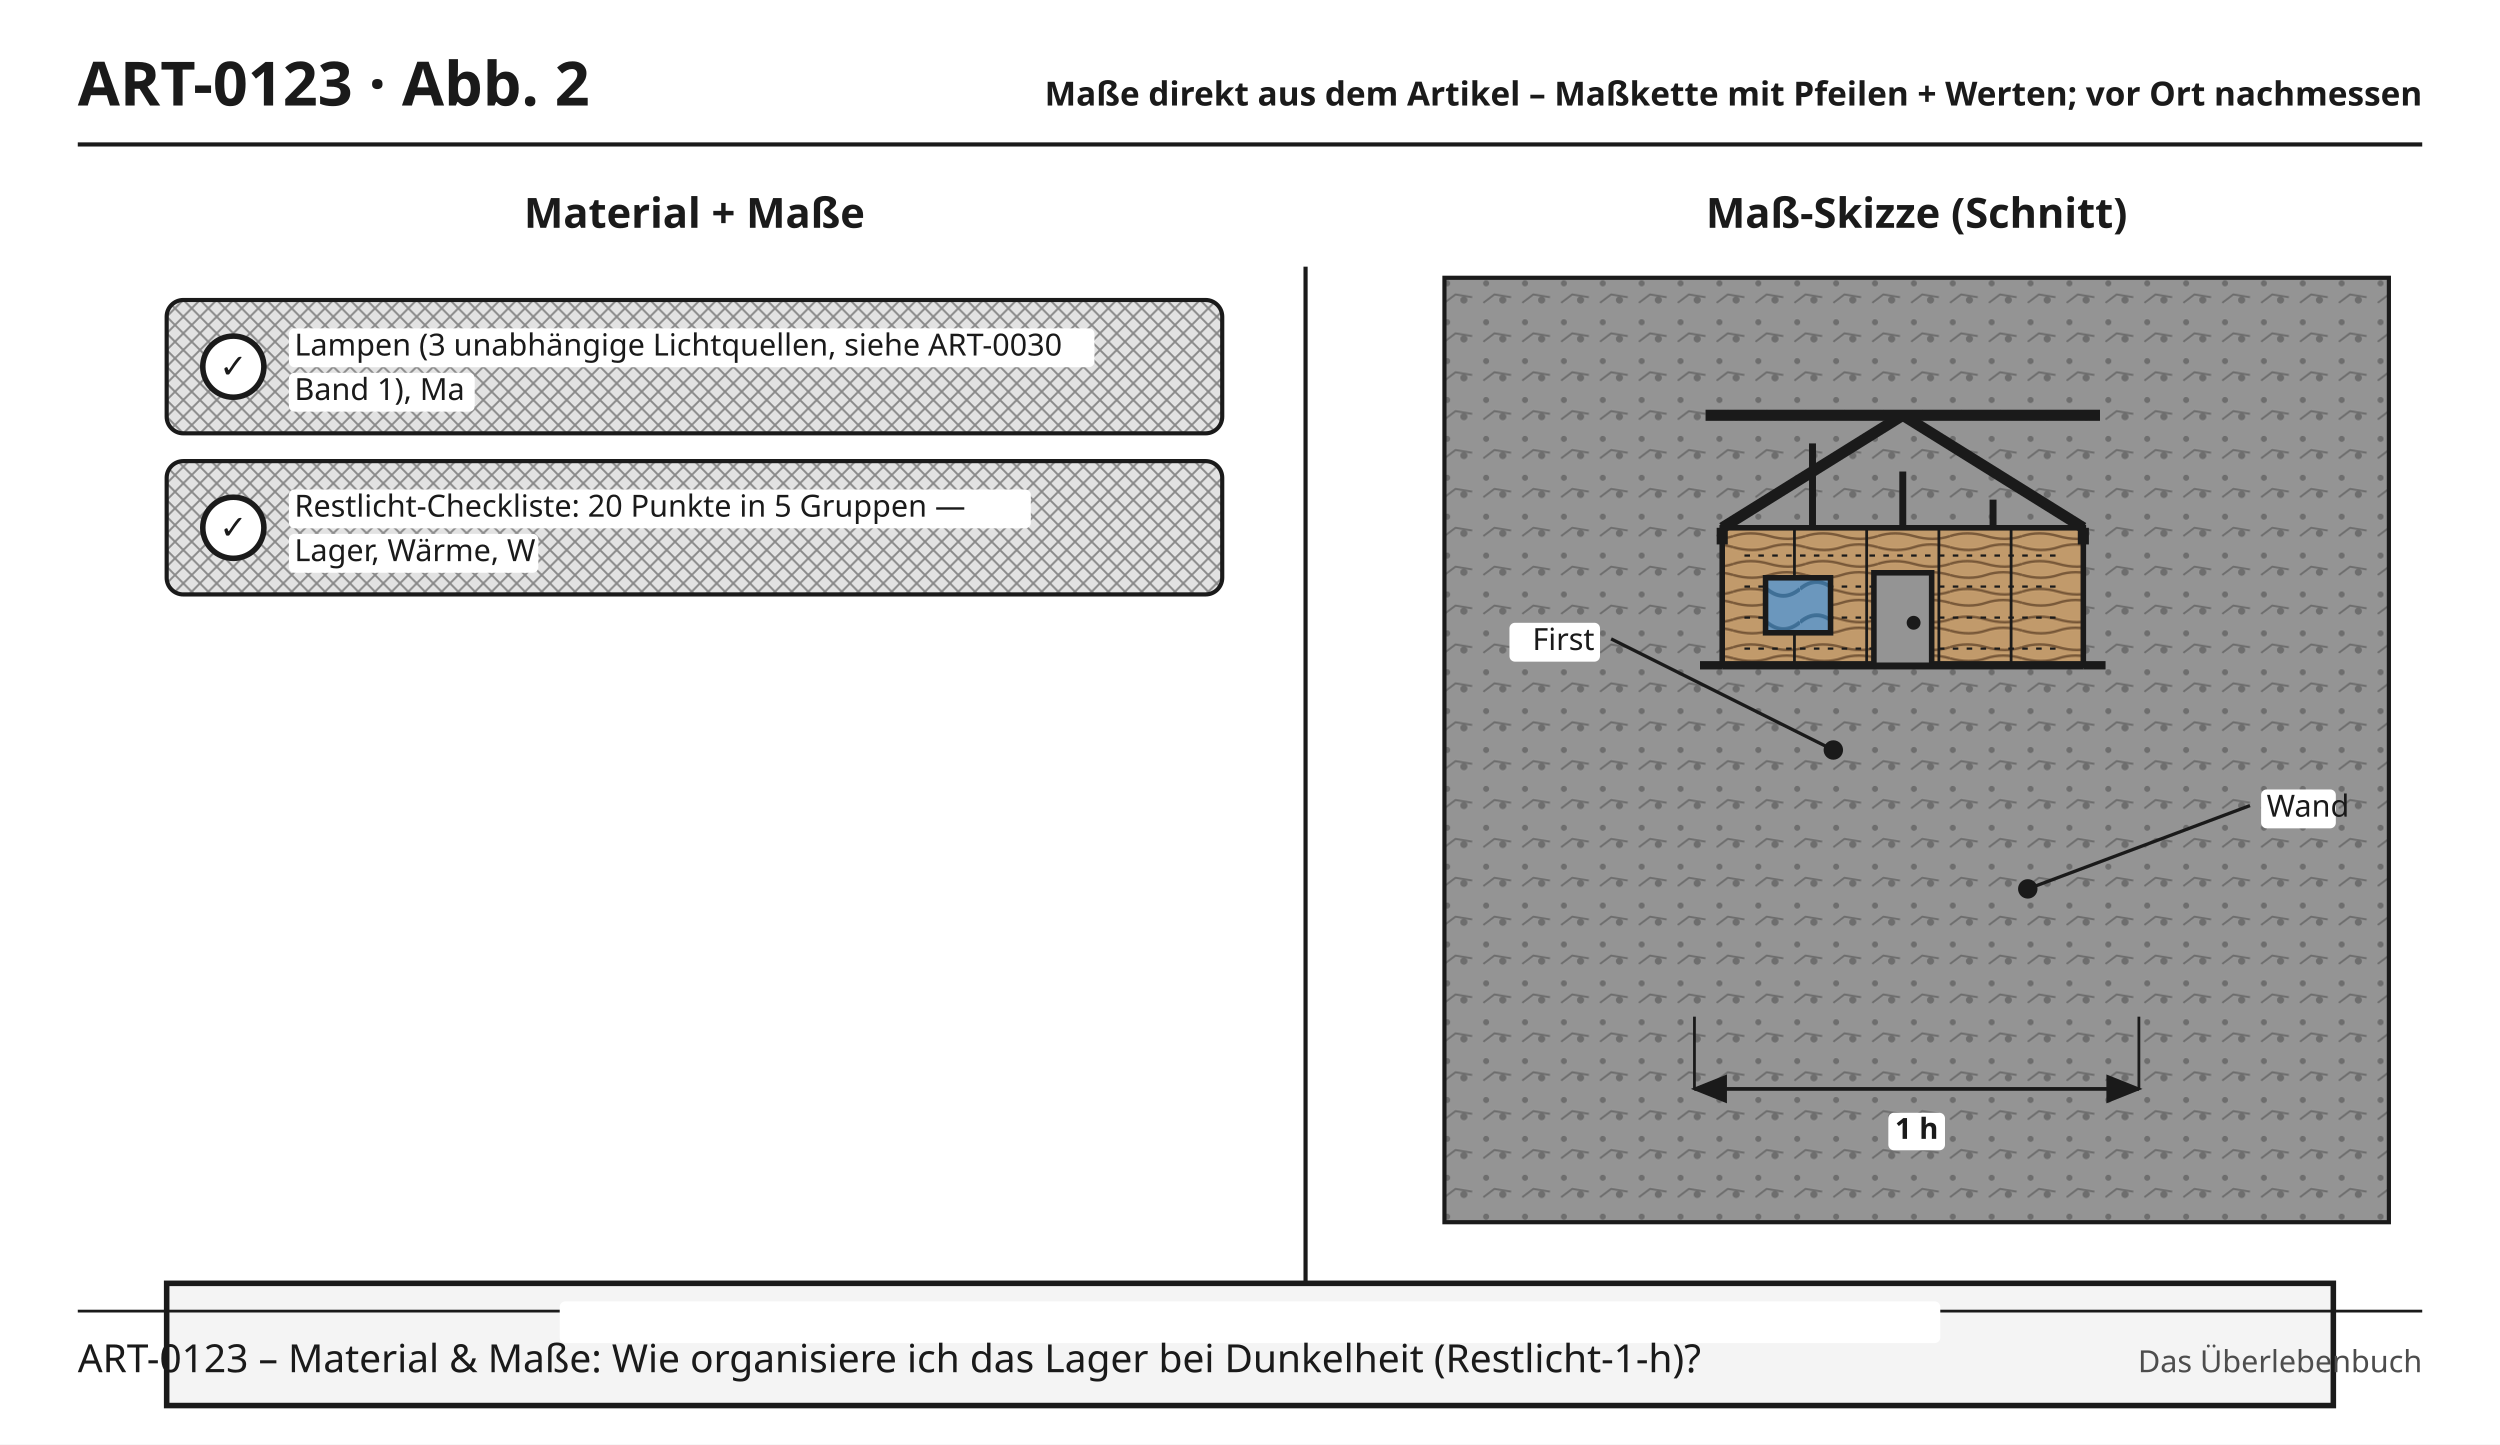
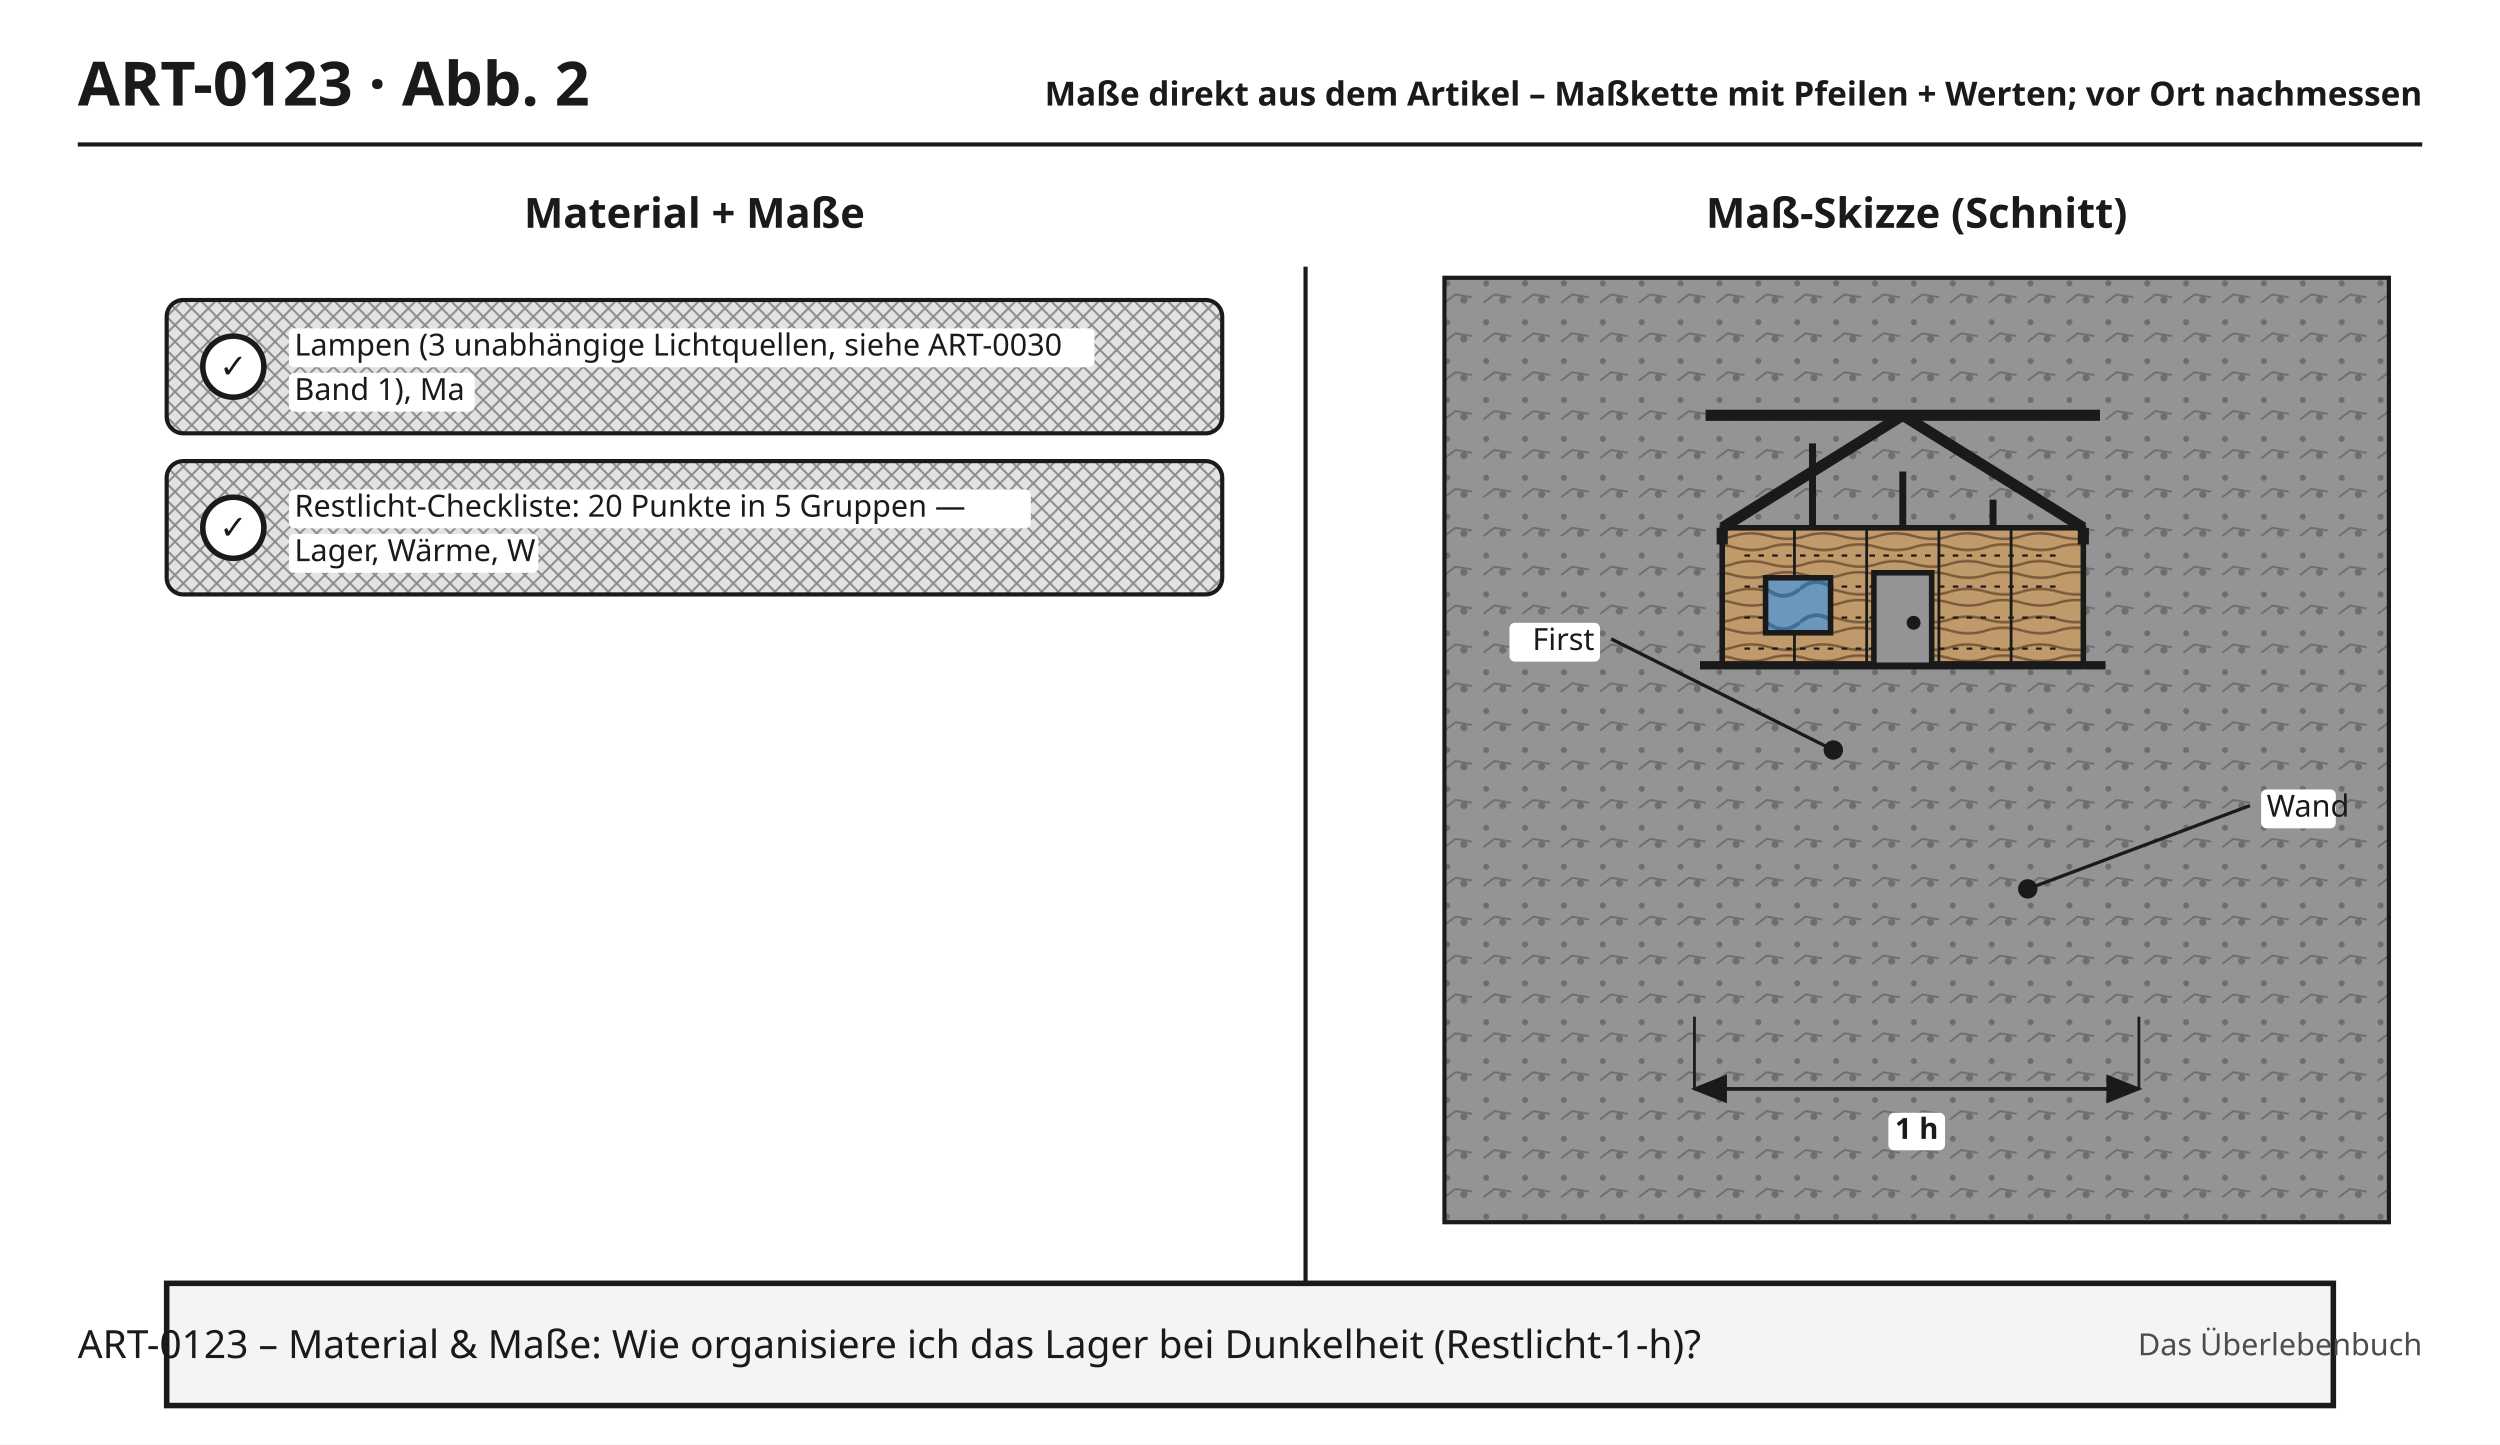
<svg xmlns="http://www.w3.org/2000/svg" viewBox="0 0 900 520" role="img" aria-label="ART-0123 · Abb. 2 – ART-0123 – Material &amp; Maße: Wie organisiere ich das Lager bei Dunkelheit (Restlicht-1-h)?">
  <defs>
    <marker id="ah" markerWidth="10" markerHeight="8" refX="9" refY="4" orient="auto">
      <path d="M0 0 L10 4 L0 8 z" fill="#1a1a1a" />
    </marker>
    <marker id="ahs" markerWidth="10" markerHeight="8" refX="1" refY="4" orient="auto">
      <path d="M10 0 L0 4 L10 8 z" fill="#1a1a1a" />
    </marker>
    <pattern id="hatch" width="8" height="8" patternTransform="rotate(45)" patternUnits="userSpaceOnUse">
      <line x1="0" y1="0" x2="0" y2="8" stroke="#6e6e6e" stroke-width="1.6" />
    </pattern>
    <pattern id="cross" width="8" height="8" patternUnits="userSpaceOnUse">
      <path d="M0 0 L8 8 M8 0 L0 8" stroke="#8a8a8a" stroke-width="1" />
    </pattern>
    <pattern id="dots" width="7" height="7" patternUnits="userSpaceOnUse">
      <circle cx="2" cy="2" r="1.4" fill="#6e6e6e" />
    </pattern>
    <pattern id="wtr" width="24" height="12" patternUnits="userSpaceOnUse">
      <rect width="24" height="12" fill="#6b97bd" />
      <path d="M0 8 q 6 -5 12 0 t 12 0" fill="none" stroke="#3f6f96" stroke-width="1.4" />
    </pattern>
    <pattern id="wood" width="26" height="10" patternUnits="userSpaceOnUse">
      <rect width="26" height="10" fill="#c19a6b" />
      <path d="M0 3 q 6 -2 13 0 t 13 0 M0 7 q 7 2 13 0 t 13 0" fill="none" stroke="#7a5a3a" stroke-width="0.9" />
    </pattern>
    <pattern id="grass" width="12" height="12" patternUnits="userSpaceOnUse">
      <rect width="12" height="12" fill="#b5d1a0" />
      <path d="M2 12 L4 4 M6 12 L7 2 M10 12 L9 6" stroke="#6e6e6e" stroke-width="0.9" />
    </pattern>
    <pattern id="fabric" width="6" height="6" patternUnits="userSpaceOnUse">
      <rect width="6" height="6" fill="#e2e2e2" />
      <path d="M0 0 L6 6 M6 0 L0 6" stroke="#8a8a8a" stroke-width="0.7" />
    </pattern>
    <pattern id="metal" width="20" height="6" patternUnits="userSpaceOnUse">
      <rect width="20" height="6" fill="#b8bec6" />
      <path d="M0 1.5 h20 M0 4.5 h20" stroke="#6e747e" stroke-width="0.7" />
    </pattern>
    <pattern id="stone" width="14" height="14" patternUnits="userSpaceOnUse">
      <rect width="14" height="14" fill="#949494" />
      <circle cx="3" cy="4" r="1.1" fill="#6e6e6e" />
      <circle cx="9" cy="10" r="1.3" fill="#6e6e6e" />
      <path d="M2 11 L6 8 L12 9" stroke="#6e6e6e" stroke-width="0.7" fill="none" />
    </pattern>
  </defs>
  <rect x="0" y="0" width="900" height="520" fill="#ffffff" />
  <line x1="28" y1="52" x2="872" y2="52" stroke="#1a1a1a" stroke-width="1.5" />
  <rect x="60" y="108" width="380" height="48" fill="url(#fabric)" stroke="#1a1a1a" stroke-width="1.5" rx="6" />
  <circle cx="84" cy="132" r="11" fill="#ffffff" stroke="#1a1a1a" stroke-width="2" />
  <rect x="60" y="166" width="380" height="48" fill="url(#fabric)" stroke="#1a1a1a" stroke-width="1.5" rx="6" />
  <circle cx="84" cy="190" r="11" fill="#ffffff" stroke="#1a1a1a" stroke-width="2" />
  <line x1="470" y1="96" x2="470" y2="470" stroke="#1a1a1a" stroke-width="1.5" />
  <rect x="520" y="100" width="340" height="340" fill="url(#stone)" stroke="#1a1a1a" stroke-width="1.5" />
  <rect x="620" y="190" width="130" height="49.5" fill="url(#wood)" stroke="#1a1a1a" stroke-width="2" />
  <line x1="646" y1="190" x2="646" y2="239.5" stroke="#1a1a1a" stroke-width="1" />
  <line x1="672" y1="190" x2="672" y2="239.5" stroke="#1a1a1a" stroke-width="1" />
  <line x1="698" y1="190" x2="698" y2="239.5" stroke="#1a1a1a" stroke-width="1" />
  <line x1="724" y1="190" x2="724" y2="239.5" stroke="#1a1a1a" stroke-width="1" />
  <line x1="628" y1="200" x2="742" y2="200" stroke="#1a1a1a" stroke-width="0.8" stroke-dasharray="2 3" />
  <line x1="628" y1="211.167" x2="742" y2="211.167" stroke="#1a1a1a" stroke-width="0.8" stroke-dasharray="2 3" />
  <line x1="628" y1="222.333" x2="742" y2="222.333" stroke="#1a1a1a" stroke-width="0.8" stroke-dasharray="2 3" />
  <line x1="628" y1="233.5" x2="742" y2="233.5" stroke="#1a1a1a" stroke-width="0.8" stroke-dasharray="2 3" />
  <line x1="620" y1="239.5" x2="750" y2="239.5" stroke="#1a1a1a" stroke-width="3" />
  <line x1="620" y1="190" x2="685" y2="149.5" stroke="#1a1a1a" stroke-width="4" />
  <line x1="750" y1="190" x2="685" y2="149.5" stroke="#1a1a1a" stroke-width="4" />
  <line x1="614" y1="149.5" x2="756" y2="149.5" stroke="#1a1a1a" stroke-width="4" />
  <line x1="652.5" y1="190" x2="652.5" y2="159.625" stroke="#1a1a1a" stroke-width="2.5" />
  <line x1="685" y1="190" x2="685" y2="169.75" stroke="#1a1a1a" stroke-width="2.5" />
  <line x1="717.5" y1="190" x2="717.5" y2="179.875" stroke="#1a1a1a" stroke-width="2.5" />
  <line x1="620" y1="190" x2="620" y2="196" stroke="#1a1a1a" stroke-width="4" />
  <line x1="750" y1="190" x2="750" y2="196" stroke="#1a1a1a" stroke-width="4" />
  <rect x="674.6" y="206.2" width="20.8" height="33.3" fill="#949494" stroke="#1a1a1a" stroke-width="2" />
  <circle cx="688.9" cy="224.2" r="2" fill="#1a1a1a" stroke="#1a1a1a" stroke-width="1" />
  <rect x="635.6" y="208" width="23.4" height="19.8" fill="url(#wtr)" stroke="#1a1a1a" stroke-width="2" />
  <line x1="612" y1="239.5" x2="620" y2="239.5" stroke="#1a1a1a" stroke-width="3" />
  <line x1="750" y1="239.5" x2="758" y2="239.5" stroke="#1a1a1a" stroke-width="3" />
  <line x1="610" y1="392" x2="770" y2="392" stroke="#1a1a1a" stroke-width="1" />
  <line x1="610" y1="366" x2="610" y2="392" stroke="#1a1a1a" stroke-width="1" />
  <line x1="770" y1="366" x2="770" y2="392" stroke="#1a1a1a" stroke-width="1" />
  <line x1="610" y1="392" x2="770" y2="392" stroke="#1a1a1a" stroke-width="1.3" marker-start="url(#ahs)" marker-end="url(#ah)" />
  <circle cx="660" cy="270" r="3.5" fill="#1a1a1a" stroke="none" />
  <line x1="660" y1="270" x2="580" y2="230" stroke="#1a1a1a" stroke-width="1.2" />
  <circle cx="730" cy="320" r="3.5" fill="#1a1a1a" stroke="none" />
  <line x1="730" y1="320" x2="810" y2="290" stroke="#1a1a1a" stroke-width="1.2" />
  <rect x="60" y="462" width="780" height="44" fill="#f4f4f4" stroke="#1a1a1a" stroke-width="2" />
-   <line x1="28" y1="472" x2="872" y2="472" stroke="#1a1a1a" stroke-width="1" />
  <text x="28" y="38" font-family="sans-serif" font-size="22" text-anchor="start" font-weight="bold" fill="#1a1a1a">ART-0123 · Abb. 2</text>
  <text x="250" y="82" font-family="sans-serif" font-size="15" text-anchor="middle" font-weight="bold" fill="#1a1a1a">Material + Maße</text>
  <rect x="78.9" y="125.5" width="10.2" height="15.0" fill="#ffffff" rx="2" data-halo="1" />
  <text x="84" y="136" font-family="sans-serif" font-size="12" text-anchor="middle" font-weight="bold" fill="#1a1a1a">✓</text>
  <rect x="104.0" y="118.2" width="290.0" height="14.0" fill="#ffffff" rx="2" data-halo="1" />
  <text x="106" y="128" font-family="sans-serif" font-size="11" text-anchor="start" font-weight="normal" fill="#1a1a1a">Lampen (3 unabhängige Lichtquellen, siehe ART-0030</text>
  <rect x="104.0" y="134.2" width="66.9" height="14.0" fill="#ffffff" rx="2" data-halo="1" />
  <text x="106" y="144" font-family="sans-serif" font-size="11" text-anchor="start" font-weight="normal" fill="#1a1a1a">Band 1), Ma</text>
  <rect x="78.9" y="183.5" width="10.2" height="15.0" fill="#ffffff" rx="2" data-halo="1" />
  <text x="84" y="194" font-family="sans-serif" font-size="12" text-anchor="middle" font-weight="bold" fill="#1a1a1a">✓</text>
  <rect x="104.0" y="176.2" width="267.1" height="14.0" fill="#ffffff" rx="2" data-halo="1" />
  <text x="106" y="186" font-family="sans-serif" font-size="11" text-anchor="start" font-weight="normal" fill="#1a1a1a">Restlicht-Checkliste: 20 Punkte in 5 Gruppen —</text>
  <rect x="104.0" y="192.2" width="89.8" height="14.0" fill="#ffffff" rx="2" data-halo="1" />
  <text x="106" y="202" font-family="sans-serif" font-size="11" text-anchor="start" font-weight="normal" fill="#1a1a1a">Lager, Wärme, W</text>
  <text x="690" y="82" font-family="sans-serif" font-size="15" text-anchor="middle" font-weight="bold" fill="#1a1a1a">Maß-Skizze (Schnitt)</text>
  <rect x="679.8" y="400.6" width="20.4" height="13.5" fill="#ffffff" rx="2" data-halo="1" />
  <text x="690" y="410" font-family="sans-serif" font-size="10.5" text-anchor="middle" font-weight="bold" fill="#1a1a1a">1 h</text>
  <rect x="543.4" y="224.2" width="32.6" height="14.0" fill="#ffffff" rx="2" data-halo="1" />
  <text x="574" y="234" font-family="sans-serif" font-size="11" text-anchor="end" font-weight="normal" fill="#1a1a1a">First</text>
  <rect x="814.0" y="284.2" width="26.9" height="14.0" fill="#ffffff" rx="2" data-halo="1" />
  <text x="816" y="294" font-family="sans-serif" font-size="11" text-anchor="start" font-weight="normal" fill="#1a1a1a">Wand</text>
-   <rect x="201.5" y="468.5" width="497.0" height="15.0" fill="#ffffff" rx="2" data-halo="1" />
  <text x="872" y="38" font-family="sans-serif" font-size="12" text-anchor="end" font-weight="bold" fill="#1a1a1a">Maße direkt aus dem Artikel – Maßkette mit Pfeilen + Werten; vor Ort nachmessen</text>
-   <text x="28" y="494" font-family="sans-serif" font-size="14" text-anchor="start" font-weight="normal" fill="#1a1a1a">ART-0123 – Material &amp; Maße: Wie organisiere ich das Lager bei Dunkelheit (Restlicht-1-h)?</text>
-   <text x="872" y="494" font-family="sans-serif" font-size="11" text-anchor="end" font-weight="normal" fill="#4d4d4d">Das Überlebenbuch</text>
+   <text x="28" y="488.9" font-family="sans-serif" font-size="14" text-anchor="start" font-weight="normal" fill="#1a1a1a">ART-0123 – Material &amp; Maße: Wie organisiere ich das Lager bei Dunkelheit (Restlicht-1-h)?</text>
+   <text x="872" y="487.9" font-family="sans-serif" font-size="11" text-anchor="end" font-weight="normal" fill="#4d4d4d">Das Überlebenbuch</text>
</svg>
